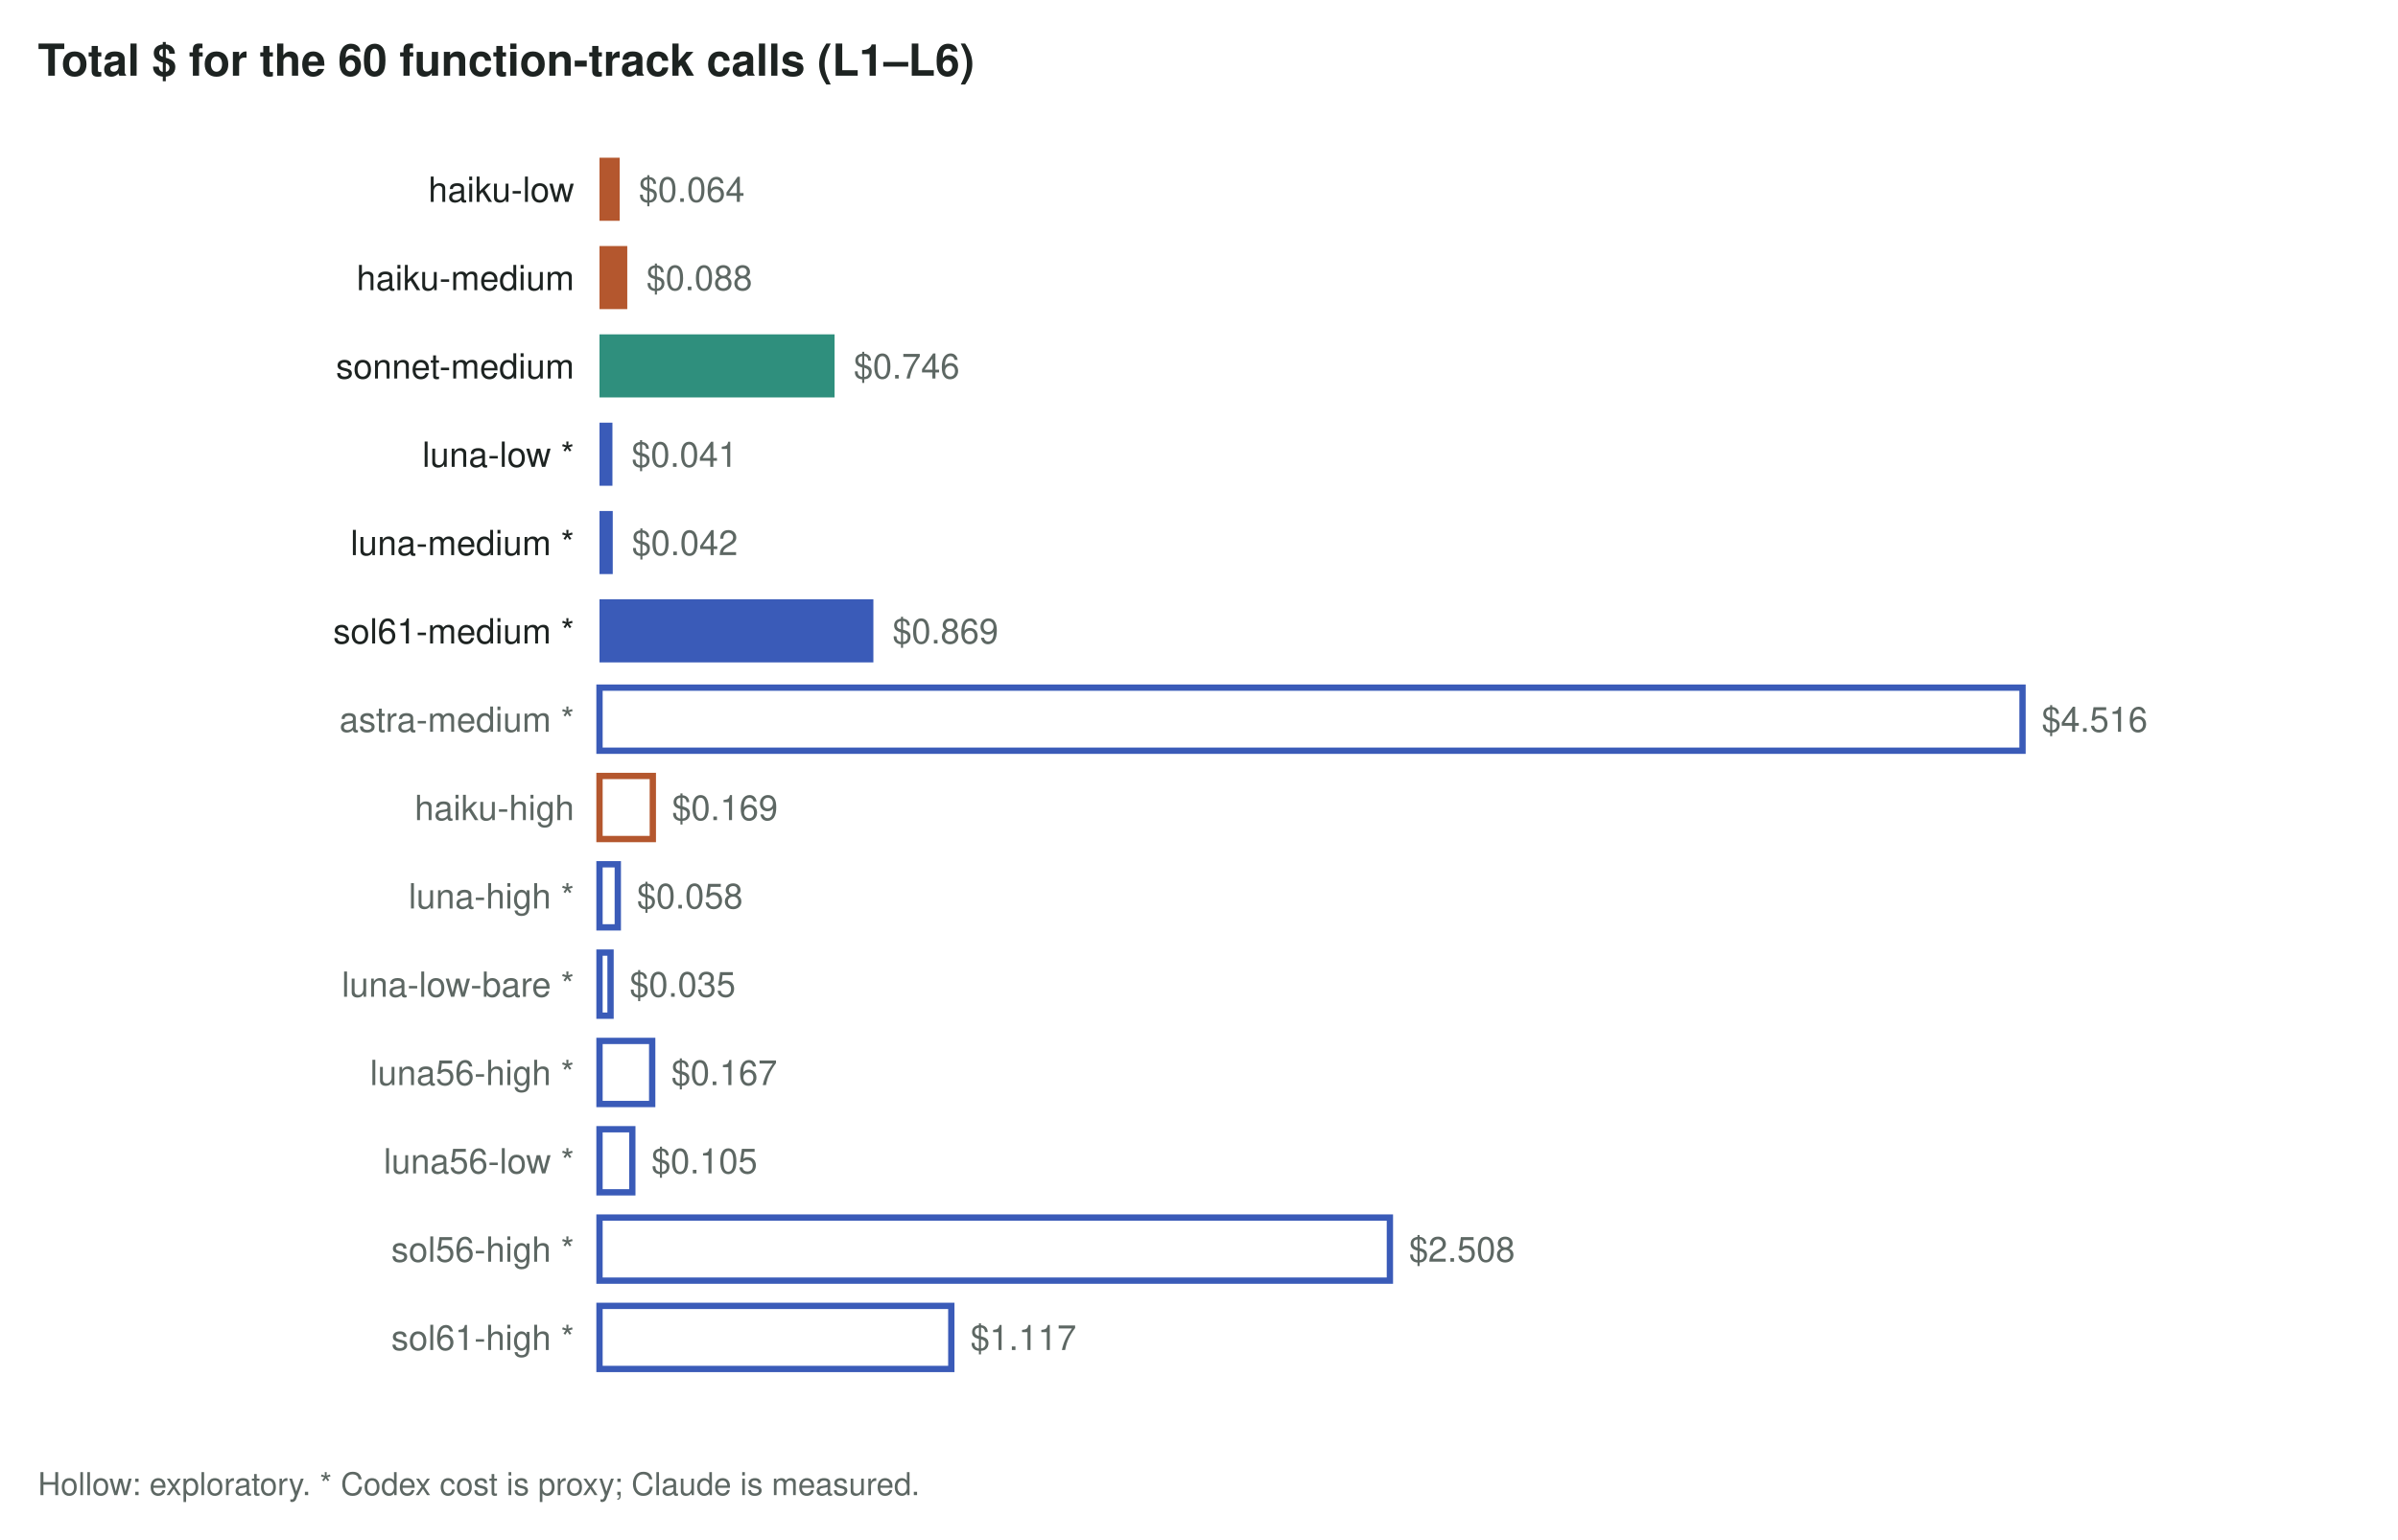
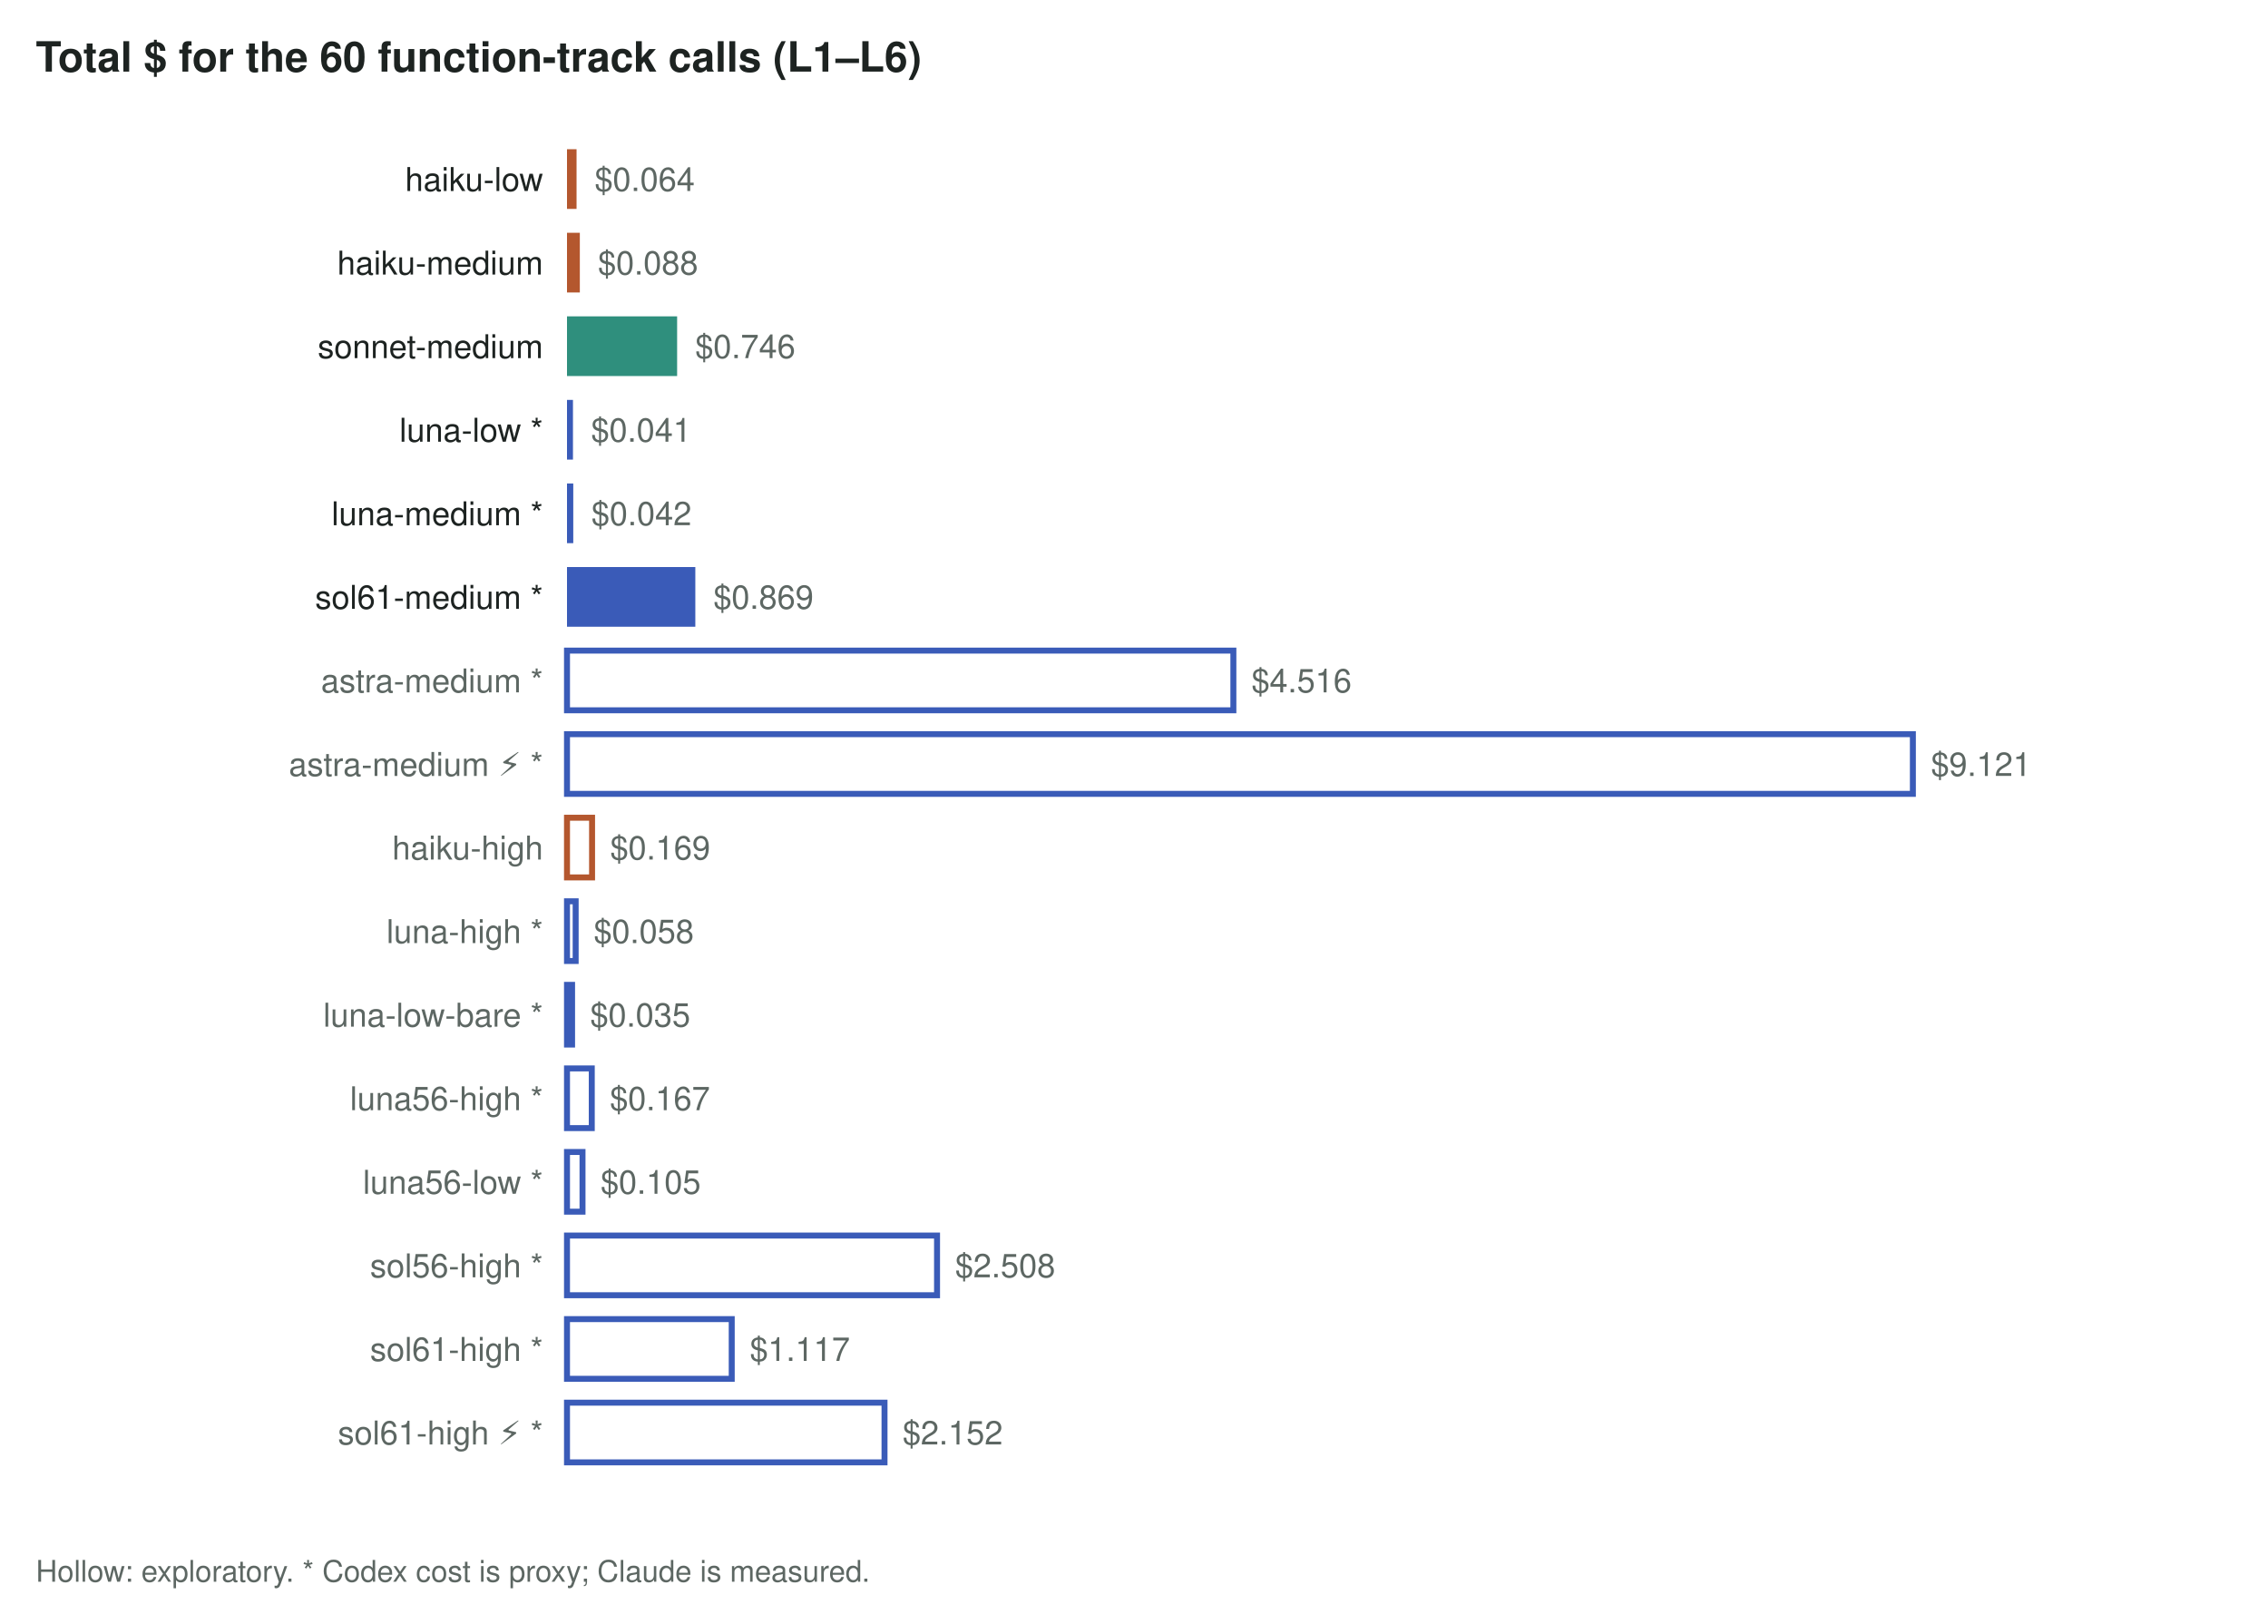
- <svg xmlns="http://www.w3.org/2000/svg" viewBox="0 0 760 488" width="760" height="488" font-family="Hanken Grotesk, -apple-system, Segoe UI, Helvetica, Arial, sans-serif" font-size="12">
-   <rect width="760" height="488" fill="var(--panel,#ffffff)" />
+ <svg xmlns="http://www.w3.org/2000/svg" viewBox="0 0 760 544" width="760" height="544" font-family="Hanken Grotesk, -apple-system, Segoe UI, Helvetica, Arial, sans-serif" font-size="12">
+   <rect width="760" height="544" fill="var(--panel,#ffffff)" />
  <text x="12.0" y="24.0" font-size="14" text-anchor="start" style="fill:var(--fg,#1d2321)" font-weight="600">Total $ for the 60 function-track calls (L1–L6)</text>
-   <rect x="190" y="50" width="6.4" height="20" fill="var(--claude,#b4572e)" stroke="var(--claude,#b4572e)" stroke-width="0" />
+   <rect x="190" y="50" width="3.2" height="20" fill="var(--claude,#b4572e)" stroke="var(--claude,#b4572e)" stroke-width="0" />
  <text x="182.0" y="64.0" font-size="11" text-anchor="end" style="fill:var(--fg,#1d2321)" font-weight="normal">haiku-low</text>
-   <text x="202.4" y="64.0" font-size="11" text-anchor="start" style="fill:var(--muted,#5d6763)" font-weight="normal">$0.064</text>
-   <rect x="190" y="78" width="8.8" height="20" fill="var(--claude,#b4572e)" stroke="var(--claude,#b4572e)" stroke-width="0" />
+   <text x="199.2" y="64.0" font-size="11" text-anchor="start" style="fill:var(--muted,#5d6763)" font-weight="normal">$0.064</text>
+   <rect x="190" y="78" width="4.3" height="20" fill="var(--claude,#b4572e)" stroke="var(--claude,#b4572e)" stroke-width="0" />
  <text x="182.0" y="92.0" font-size="11" text-anchor="end" style="fill:var(--fg,#1d2321)" font-weight="normal">haiku-medium</text>
-   <text x="204.8" y="92.0" font-size="11" text-anchor="start" style="fill:var(--muted,#5d6763)" font-weight="normal">$0.088</text>
-   <rect x="190" y="106" width="74.5" height="20" fill="var(--sonnet,#2f8f7d)" stroke="var(--sonnet,#2f8f7d)" stroke-width="0" />
+   <text x="200.3" y="92.0" font-size="11" text-anchor="start" style="fill:var(--muted,#5d6763)" font-weight="normal">$0.088</text>
+   <rect x="190" y="106" width="36.9" height="20" fill="var(--sonnet,#2f8f7d)" stroke="var(--sonnet,#2f8f7d)" stroke-width="0" />
  <text x="182.0" y="120.0" font-size="11" text-anchor="end" style="fill:var(--fg,#1d2321)" font-weight="normal">sonnet-medium</text>
-   <text x="270.5" y="120.0" font-size="11" text-anchor="start" style="fill:var(--muted,#5d6763)" font-weight="normal">$0.746</text>
-   <rect x="190" y="134" width="4.1" height="20" fill="var(--codex,#3a5bb8)" stroke="var(--codex,#3a5bb8)" stroke-width="0" />
+   <text x="232.9" y="120.0" font-size="11" text-anchor="start" style="fill:var(--muted,#5d6763)" font-weight="normal">$0.746</text>
+   <rect x="190" y="134" width="2.0" height="20" fill="var(--codex,#3a5bb8)" stroke="var(--codex,#3a5bb8)" stroke-width="0" />
  <text x="182.0" y="148.0" font-size="11" text-anchor="end" style="fill:var(--fg,#1d2321)" font-weight="normal">luna-low *</text>
-   <text x="200.1" y="148.0" font-size="11" text-anchor="start" style="fill:var(--muted,#5d6763)" font-weight="normal">$0.041</text>
-   <rect x="190" y="162" width="4.2" height="20" fill="var(--codex,#3a5bb8)" stroke="var(--codex,#3a5bb8)" stroke-width="0" />
+   <text x="198.0" y="148.0" font-size="11" text-anchor="start" style="fill:var(--muted,#5d6763)" font-weight="normal">$0.041</text>
+   <rect x="190" y="162" width="2.1" height="20" fill="var(--codex,#3a5bb8)" stroke="var(--codex,#3a5bb8)" stroke-width="0" />
  <text x="182.0" y="176.0" font-size="11" text-anchor="end" style="fill:var(--fg,#1d2321)" font-weight="normal">luna-medium *</text>
-   <text x="200.2" y="176.0" font-size="11" text-anchor="start" style="fill:var(--muted,#5d6763)" font-weight="normal">$0.042</text>
-   <rect x="190" y="190" width="86.8" height="20" fill="var(--codex,#3a5bb8)" stroke="var(--codex,#3a5bb8)" stroke-width="0" />
+   <text x="198.1" y="176.0" font-size="11" text-anchor="start" style="fill:var(--muted,#5d6763)" font-weight="normal">$0.042</text>
+   <rect x="190" y="190" width="43.0" height="20" fill="var(--codex,#3a5bb8)" stroke="var(--codex,#3a5bb8)" stroke-width="0" />
  <text x="182.0" y="204.0" font-size="11" text-anchor="end" style="fill:var(--fg,#1d2321)" font-weight="normal">sol61-medium *</text>
-   <text x="282.8" y="204.0" font-size="11" text-anchor="start" style="fill:var(--muted,#5d6763)" font-weight="normal">$0.869</text>
-   <rect x="190" y="218" width="451.0" height="20" fill="var(--panel,#ffffff)" stroke="var(--codex,#3a5bb8)" stroke-width="2" />
+   <text x="239.0" y="204.0" font-size="11" text-anchor="start" style="fill:var(--muted,#5d6763)" font-weight="normal">$0.869</text>
+   <rect x="190" y="218" width="223.3" height="20" fill="var(--panel,#ffffff)" stroke="var(--codex,#3a5bb8)" stroke-width="2" />
  <text x="182.0" y="232.0" font-size="11" text-anchor="end" style="fill:var(--muted,#5d6763)" font-weight="normal">astra-medium *</text>
-   <text x="647.0" y="232.0" font-size="11" text-anchor="start" style="fill:var(--muted,#5d6763)" font-weight="normal">$4.516</text>
-   <rect x="190" y="246" width="16.9" height="20" fill="var(--panel,#ffffff)" stroke="var(--claude,#b4572e)" stroke-width="2" />
-   <text x="182.0" y="260.0" font-size="11" text-anchor="end" style="fill:var(--muted,#5d6763)" font-weight="normal">haiku-high</text>
-   <text x="212.9" y="260.0" font-size="11" text-anchor="start" style="fill:var(--muted,#5d6763)" font-weight="normal">$0.169</text>
-   <rect x="190" y="274" width="5.8" height="20" fill="var(--panel,#ffffff)" stroke="var(--codex,#3a5bb8)" stroke-width="2" />
-   <text x="182.0" y="288.0" font-size="11" text-anchor="end" style="fill:var(--muted,#5d6763)" font-weight="normal">luna-high *</text>
-   <text x="201.8" y="288.0" font-size="11" text-anchor="start" style="fill:var(--muted,#5d6763)" font-weight="normal">$0.058</text>
-   <rect x="190" y="302" width="3.5" height="20" fill="var(--panel,#ffffff)" stroke="var(--codex,#3a5bb8)" stroke-width="2" />
-   <text x="182.0" y="316.0" font-size="11" text-anchor="end" style="fill:var(--muted,#5d6763)" font-weight="normal">luna-low-bare *</text>
-   <text x="199.5" y="316.0" font-size="11" text-anchor="start" style="fill:var(--muted,#5d6763)" font-weight="normal">$0.035</text>
-   <rect x="190" y="330" width="16.7" height="20" fill="var(--panel,#ffffff)" stroke="var(--codex,#3a5bb8)" stroke-width="2" />
-   <text x="182.0" y="344.0" font-size="11" text-anchor="end" style="fill:var(--muted,#5d6763)" font-weight="normal">luna56-high *</text>
-   <text x="212.7" y="344.0" font-size="11" text-anchor="start" style="fill:var(--muted,#5d6763)" font-weight="normal">$0.167</text>
-   <rect x="190" y="358" width="10.4" height="20" fill="var(--panel,#ffffff)" stroke="var(--codex,#3a5bb8)" stroke-width="2" />
-   <text x="182.0" y="372.0" font-size="11" text-anchor="end" style="fill:var(--muted,#5d6763)" font-weight="normal">luna56-low *</text>
-   <text x="206.4" y="372.0" font-size="11" text-anchor="start" style="fill:var(--muted,#5d6763)" font-weight="normal">$0.105</text>
-   <rect x="190" y="386" width="250.5" height="20" fill="var(--panel,#ffffff)" stroke="var(--codex,#3a5bb8)" stroke-width="2" />
-   <text x="182.0" y="400.0" font-size="11" text-anchor="end" style="fill:var(--muted,#5d6763)" font-weight="normal">sol56-high *</text>
-   <text x="446.5" y="400.0" font-size="11" text-anchor="start" style="fill:var(--muted,#5d6763)" font-weight="normal">$2.508</text>
-   <rect x="190" y="414" width="111.5" height="20" fill="var(--panel,#ffffff)" stroke="var(--codex,#3a5bb8)" stroke-width="2" />
-   <text x="182.0" y="428.0" font-size="11" text-anchor="end" style="fill:var(--muted,#5d6763)" font-weight="normal">sol61-high *</text>
-   <text x="307.5" y="428.0" font-size="11" text-anchor="start" style="fill:var(--muted,#5d6763)" font-weight="normal">$1.117</text>
-   <text x="12.0" y="474.0" font-size="10" text-anchor="start" style="fill:var(--muted,#5d6763)" font-weight="normal">Hollow: exploratory. * Codex cost is proxy; Claude is measured.</text>
+   <text x="419.3" y="232.0" font-size="11" text-anchor="start" style="fill:var(--muted,#5d6763)" font-weight="normal">$4.516</text>
+   <rect x="190" y="246" width="451.0" height="20" fill="var(--panel,#ffffff)" stroke="var(--codex,#3a5bb8)" stroke-width="2" />
+   <text x="182.0" y="260.0" font-size="11" text-anchor="end" style="fill:var(--muted,#5d6763)" font-weight="normal">astra-medium ⚡ *</text>
+   <text x="647.0" y="260.0" font-size="11" text-anchor="start" style="fill:var(--muted,#5d6763)" font-weight="normal">$9.121</text>
+   <rect x="190" y="274" width="8.4" height="20" fill="var(--panel,#ffffff)" stroke="var(--claude,#b4572e)" stroke-width="2" />
+   <text x="182.0" y="288.0" font-size="11" text-anchor="end" style="fill:var(--muted,#5d6763)" font-weight="normal">haiku-high</text>
+   <text x="204.4" y="288.0" font-size="11" text-anchor="start" style="fill:var(--muted,#5d6763)" font-weight="normal">$0.169</text>
+   <rect x="190" y="302" width="2.9" height="20" fill="var(--panel,#ffffff)" stroke="var(--codex,#3a5bb8)" stroke-width="2" />
+   <text x="182.0" y="316.0" font-size="11" text-anchor="end" style="fill:var(--muted,#5d6763)" font-weight="normal">luna-high *</text>
+   <text x="198.9" y="316.0" font-size="11" text-anchor="start" style="fill:var(--muted,#5d6763)" font-weight="normal">$0.058</text>
+   <rect x="190" y="330" width="1.7" height="20" fill="var(--panel,#ffffff)" stroke="var(--codex,#3a5bb8)" stroke-width="2" />
+   <text x="182.0" y="344.0" font-size="11" text-anchor="end" style="fill:var(--muted,#5d6763)" font-weight="normal">luna-low-bare *</text>
+   <text x="197.7" y="344.0" font-size="11" text-anchor="start" style="fill:var(--muted,#5d6763)" font-weight="normal">$0.035</text>
+   <rect x="190" y="358" width="8.3" height="20" fill="var(--panel,#ffffff)" stroke="var(--codex,#3a5bb8)" stroke-width="2" />
+   <text x="182.0" y="372.0" font-size="11" text-anchor="end" style="fill:var(--muted,#5d6763)" font-weight="normal">luna56-high *</text>
+   <text x="204.3" y="372.0" font-size="11" text-anchor="start" style="fill:var(--muted,#5d6763)" font-weight="normal">$0.167</text>
+   <rect x="190" y="386" width="5.2" height="20" fill="var(--panel,#ffffff)" stroke="var(--codex,#3a5bb8)" stroke-width="2" />
+   <text x="182.0" y="400.0" font-size="11" text-anchor="end" style="fill:var(--muted,#5d6763)" font-weight="normal">luna56-low *</text>
+   <text x="201.2" y="400.0" font-size="11" text-anchor="start" style="fill:var(--muted,#5d6763)" font-weight="normal">$0.105</text>
+   <rect x="190" y="414" width="124.0" height="20" fill="var(--panel,#ffffff)" stroke="var(--codex,#3a5bb8)" stroke-width="2" />
+   <text x="182.0" y="428.0" font-size="11" text-anchor="end" style="fill:var(--muted,#5d6763)" font-weight="normal">sol56-high *</text>
+   <text x="320.0" y="428.0" font-size="11" text-anchor="start" style="fill:var(--muted,#5d6763)" font-weight="normal">$2.508</text>
+   <rect x="190" y="442" width="55.2" height="20" fill="var(--panel,#ffffff)" stroke="var(--codex,#3a5bb8)" stroke-width="2" />
+   <text x="182.0" y="456.0" font-size="11" text-anchor="end" style="fill:var(--muted,#5d6763)" font-weight="normal">sol61-high *</text>
+   <text x="251.2" y="456.0" font-size="11" text-anchor="start" style="fill:var(--muted,#5d6763)" font-weight="normal">$1.117</text>
+   <rect x="190" y="470" width="106.4" height="20" fill="var(--panel,#ffffff)" stroke="var(--codex,#3a5bb8)" stroke-width="2" />
+   <text x="182.0" y="484.0" font-size="11" text-anchor="end" style="fill:var(--muted,#5d6763)" font-weight="normal">sol61-high ⚡ *</text>
+   <text x="302.4" y="484.0" font-size="11" text-anchor="start" style="fill:var(--muted,#5d6763)" font-weight="normal">$2.152</text>
+   <text x="12.0" y="530.0" font-size="10" text-anchor="start" style="fill:var(--muted,#5d6763)" font-weight="normal">Hollow: exploratory. * Codex cost is proxy; Claude is measured.</text>
</svg>
